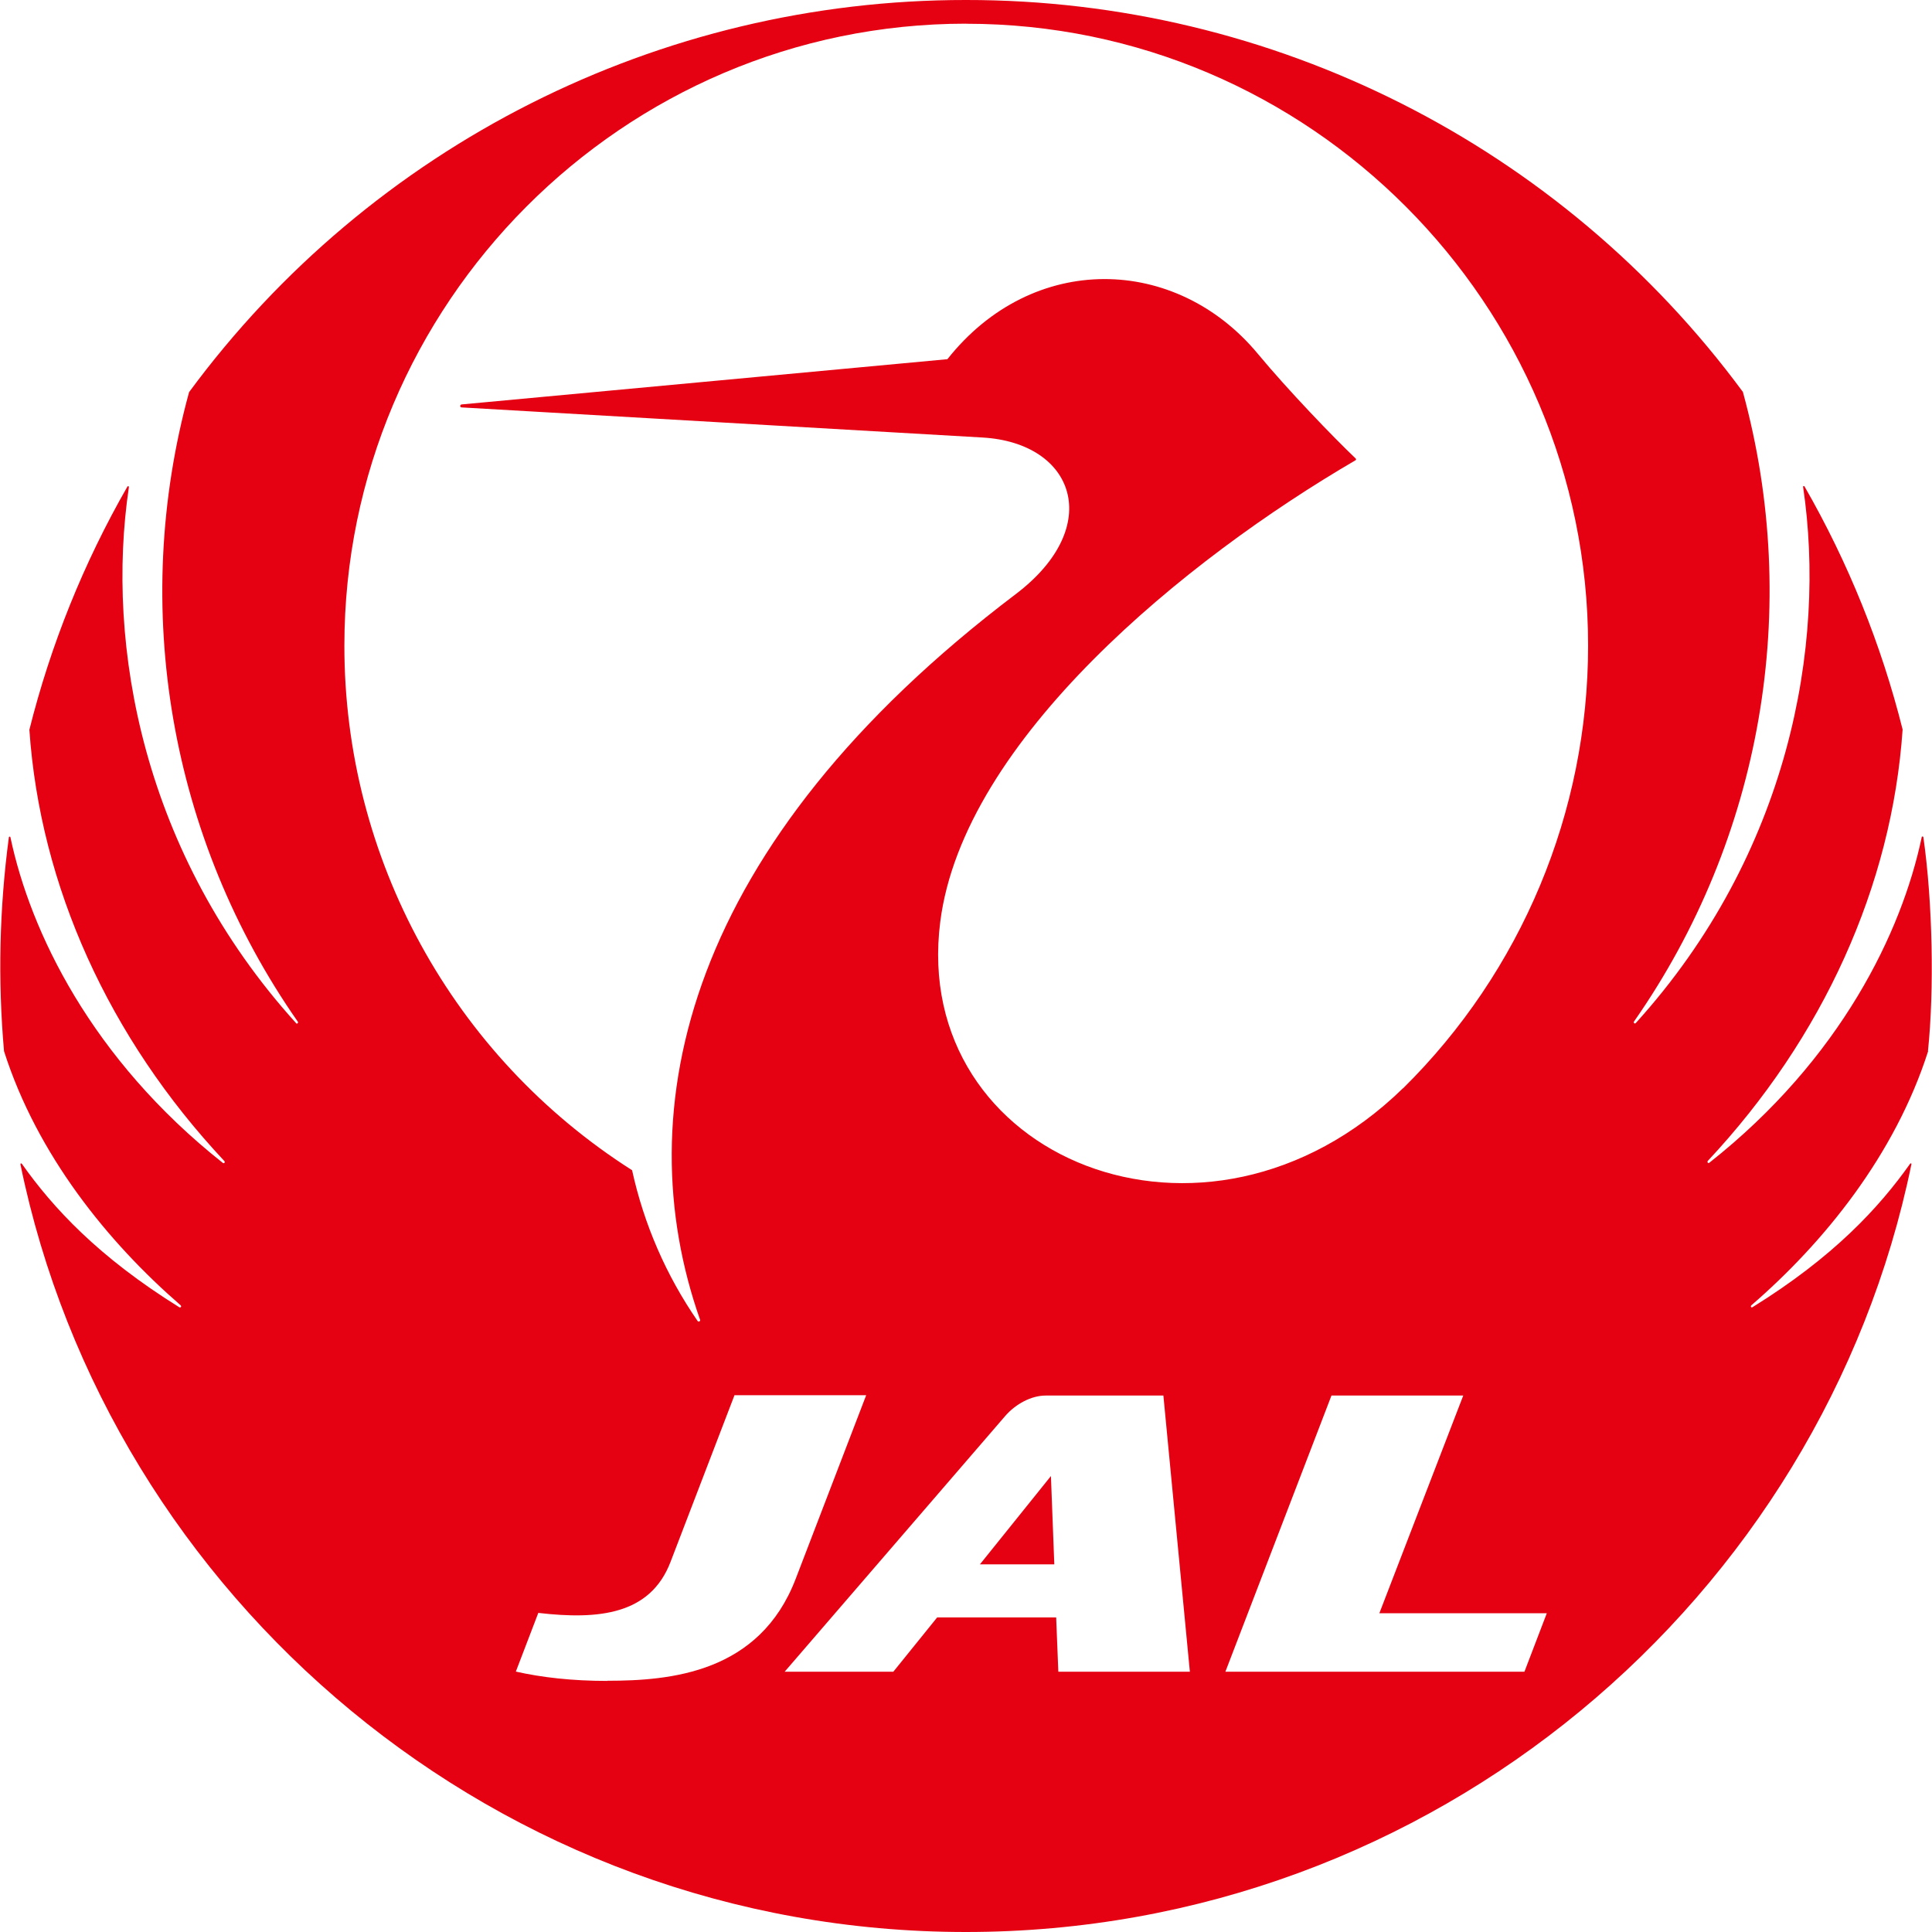
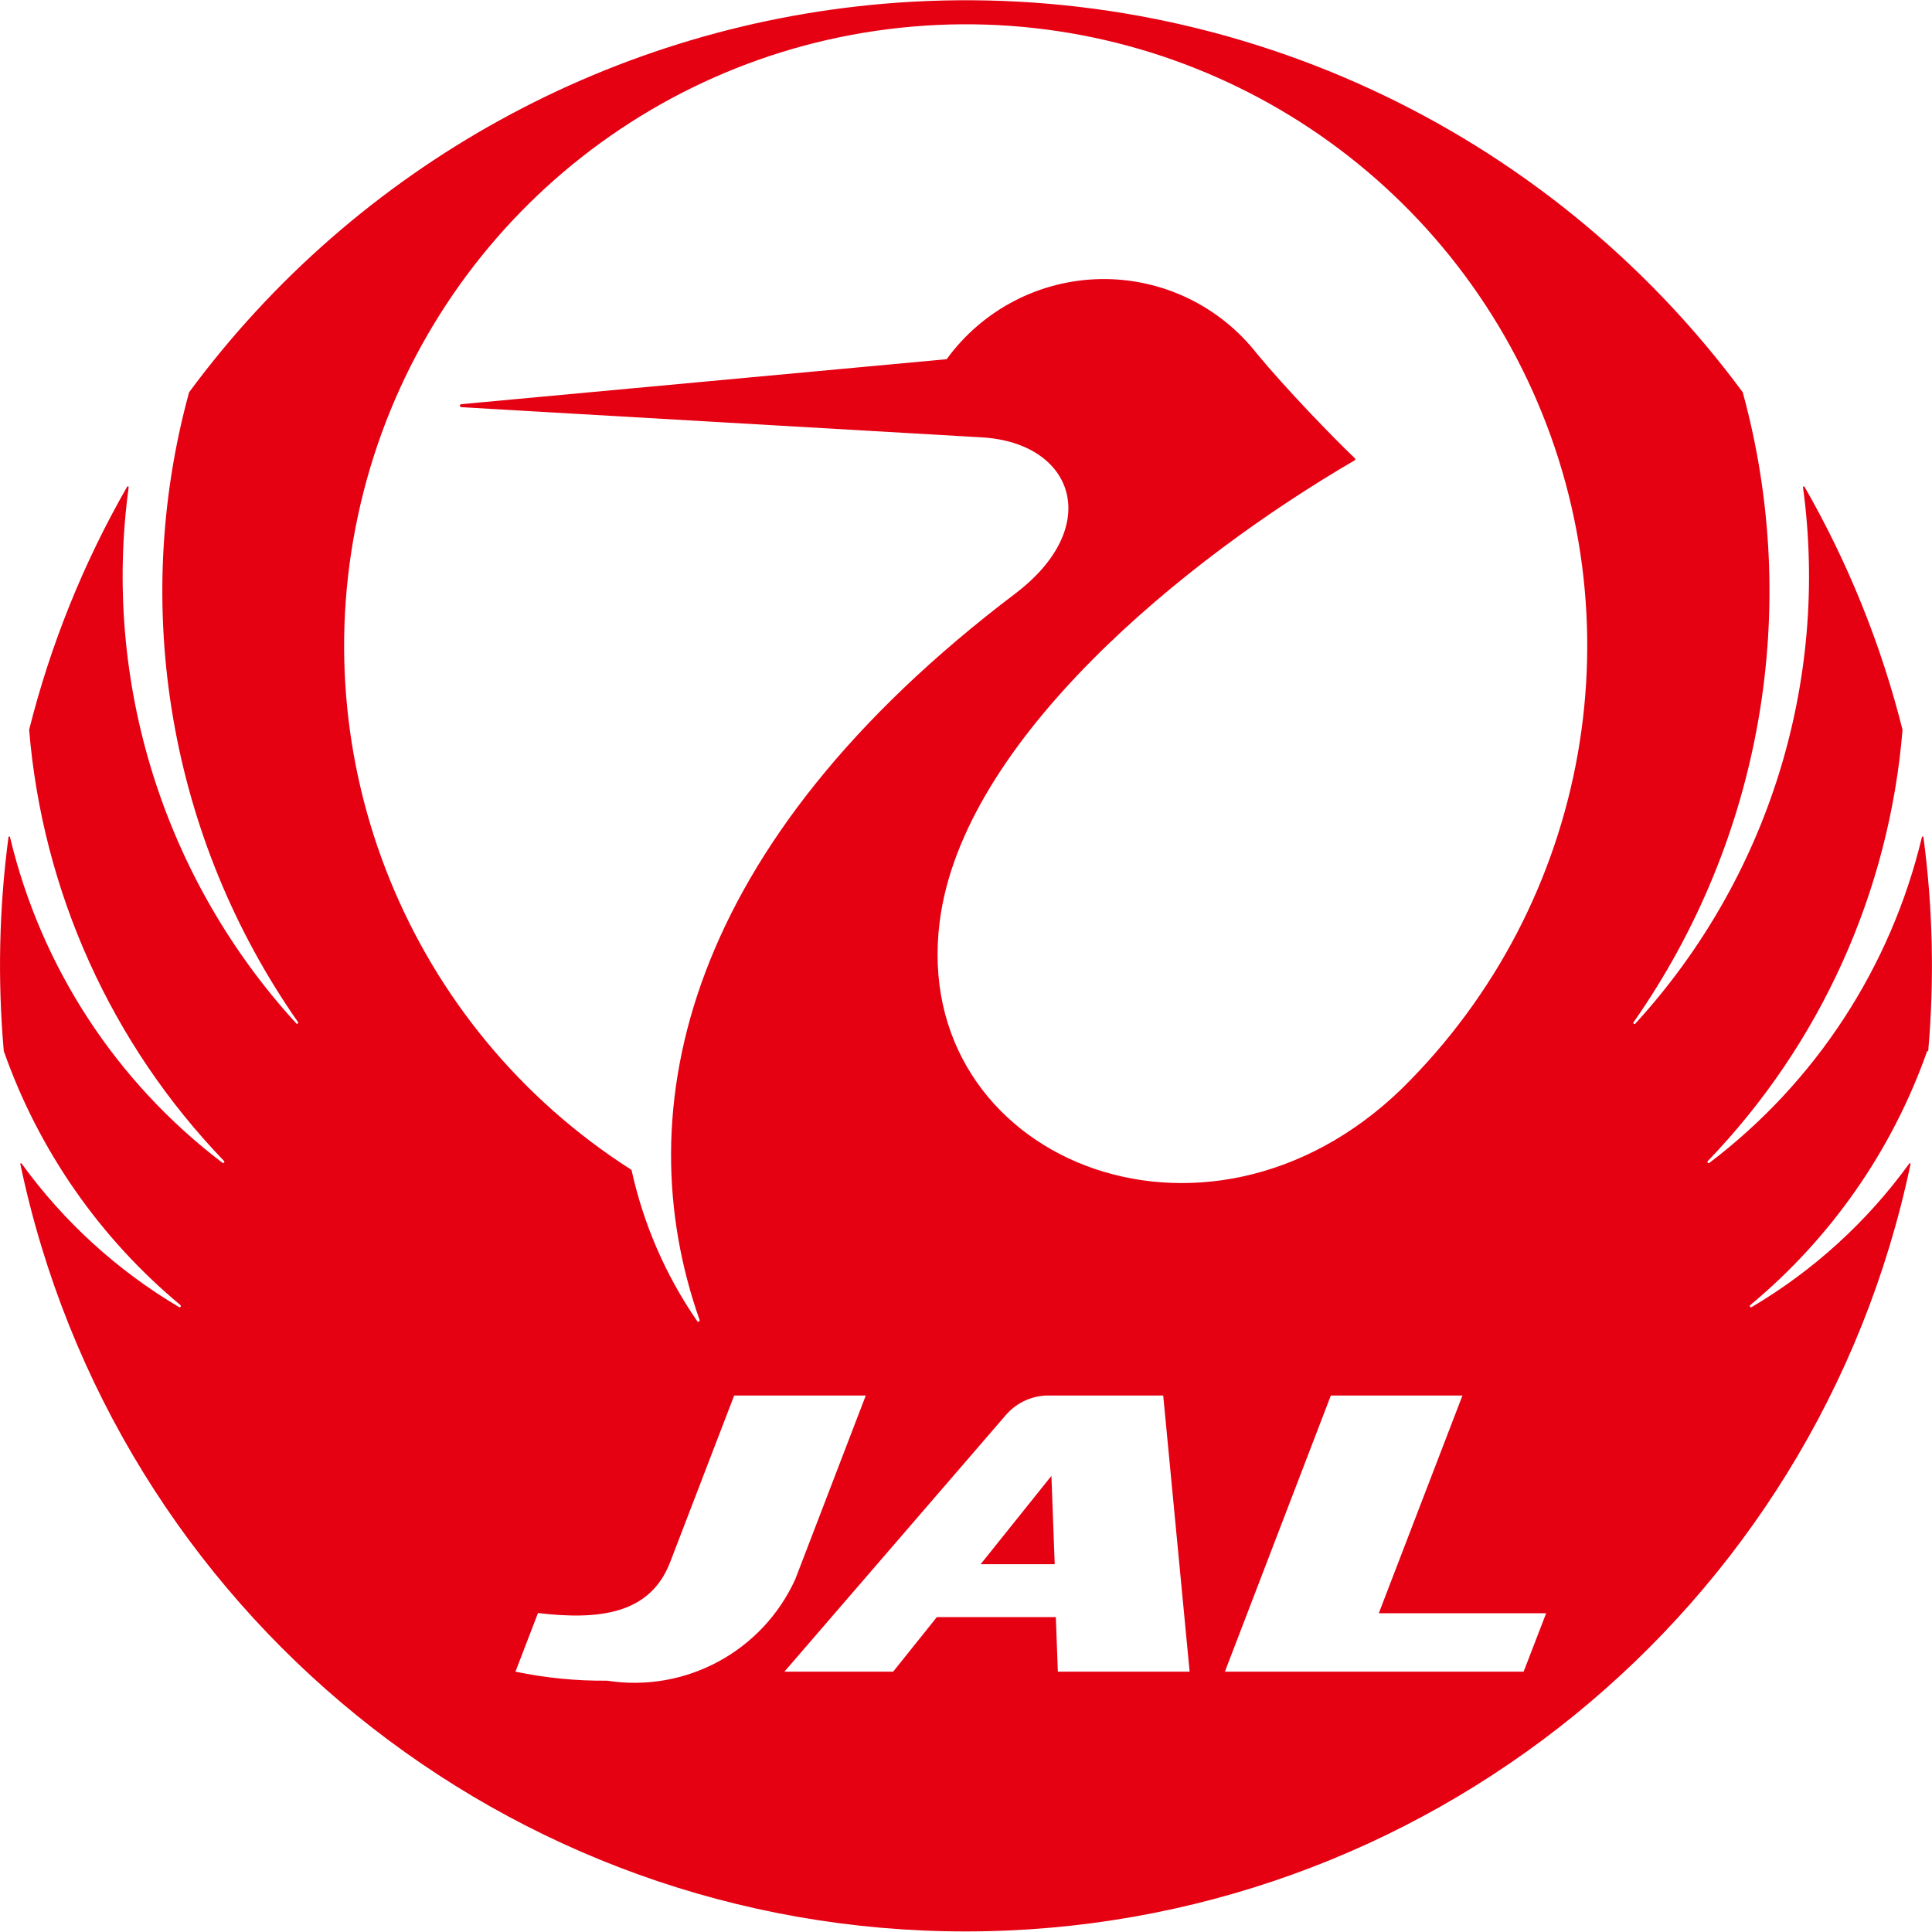
<svg xmlns="http://www.w3.org/2000/svg" role="img" viewBox="0 0 24 24">
-   <path d="M12 0a11.98 11.98 0 0 0-9.651 4.871 9.342 9.342 0 0 0 1.35 7.82c.011.015-.01.034-.02.02-1.904-2.103-2.37-4.696-2.078-6.658.002-.015-.012-.019-.019-.007A11.863 11.863 0 0 0 .365 9.065c.133 1.942.988 3.828 2.422 5.358.014.015-.004.035-.019.023C1.134 13.153.376 11.57.13 10.403c-.002-.014-.02-.014-.02 0a12.077 12.077 0 0 0-.06 2.655c.413 1.293 1.293 2.375 2.193 3.156.017.015 0 .035-.016.025-1.008-.626-1.572-1.24-1.954-1.78-.009-.013-.02-.007-.019.005C1.36 19.852 6.191 24 11.998 24c5.807 0 10.638-4.148 11.746-9.536.004-.012-.01-.018-.017-.006-.384.542-.948 1.155-1.956 1.78-.016.011-.03-.01-.014-.024.902-.78 1.782-1.865 2.195-3.156l-.002-.003c.079-.76.058-1.848-.057-2.654-.002-.014-.019-.014-.021 0-.246 1.17-1.002 2.752-2.638 4.043-.015.012-.031-.008-.019-.023 1.432-1.53 2.287-3.417 2.42-5.359a11.846 11.846 0 0 0-1.218-3.018c-.006-.012-.02-.008-.018.006.291 1.963-.174 4.556-2.078 6.658-.013.015-.033-.002-.023-.018a9.35 9.35 0 0 0 1.353-7.821A11.981 11.981 0 0 0 12 0Zm.002.295c4.27 0 7.726 3.487 7.726 7.726a7.722 7.722 0 0 1-2.297 5.497l-.004.002c-2.452 2.388-6.12.864-5.747-2.068.287-2.262 3.06-4.511 5.158-5.734.01-.006.01-.018 0-.025-.274-.26-.844-.853-1.212-1.297-1.016-1.225-2.795-1.275-3.857.066l-6.034.562c-.023.002-.025.037 0 .037l6.47.374c1.146.066 1.52 1.105.415 1.944-4.109 3.111-4.842 6.406-3.923 9.017.006.016-.02.03-.031.014a5.286 5.286 0 0 1-.814-1.873A7.718 7.718 0 0 1 4.278 8.02c0-4.239 3.454-7.726 7.724-7.726zM9.124 17.332h1.636l-.876 2.282c-.448 1.167-1.553 1.265-2.338 1.265v.002c-.44 0-.822-.044-1.138-.116l.279-.729c.75.087 1.39.023 1.642-.632zm3.866.004h1.462l.329 3.431h-1.634l-.027-.675h-1.478l-.545.675h-1.35l2.74-3.177c.13-.15.325-.254.503-.254zm3.55 0h1.637l-1.042 2.704h2.08l-.278.727h-3.715zm-3.485 1-.882 1.097h.924z" fill="#E50012" />
+   <path d="M11.138.034a11.996 11.996 0 0 0-8.789 4.839 9.345 9.345 0 0 0 1.351 7.821.014.014 0 1 1-.022.017A8.229 8.229 0 0 1 1.598 6.055c0-.015-.012-.019-.019-.008A11.879 11.879 0 0 0 .362 9.065a8.762 8.762 0 0 0 2.421 5.357.015.015 0 0 1-.019.023A7.172 7.172 0 0 1 .125 10.402c0-.015-.019-.015-.02 0a12.132 12.132 0 0 0-.058 2.655 7.22 7.22 0 0 0 2.193 3.154c.016.014 0.0.035-.016.026a6.506 6.506 0 0 1-1.954-1.781c-.007-.011-.02-.007-.017.006a11.996 11.996 0 0 0 23.48 0c0-.014-.009-.017-.017-.006a6.501 6.501 0 0 1-1.956 1.781c-.018.009-.032-.012-.016-.026a7.223 7.223 0 0 0 2.196-3.154h.013a12.128 12.128 0 0 0-.059-2.655c0-.015-.017-.015-.02 0a7.174 7.174 0 0 1-2.64 4.044.015.015 0 0 1-.019-.023 8.758 8.758 0 0 0 2.419-5.357 11.879 11.879 0 0 0-1.217-3.018c-.008-.011-.022-.007-.019.008a8.232 8.232 0 0 1-2.079 6.655.015.015 0 1 1-.023-.017 9.342 9.342 0 0 0 1.353-7.821A11.996 11.996 0 0 0 11.138.034zm.044.311a7.721 7.721 0 0 1 6.238 13.173l-.002.002c-2.454 2.387-6.117.862-5.745-2.07.286-2.26 3.058-4.511 5.156-5.732a.016.016 0 0 0 0-.027c-.275-.262-.847-.853-1.214-1.296a2.413 2.413 0 0 0-3.855.067l-6.032.559a.019.019 0 0 0 0 .037l6.466.375c1.147.065 1.521 1.106.415 1.943-4.107 3.113-4.84 6.407-3.919 9.019a.017.017 0 0 1-.031.014 5.304 5.304 0 0 1-.814-1.876A7.721 7.721 0 0 1 11.182.345ZM9.12 17.336h1.635l-.875 2.28a2.195 2.195 0 0 1-2.338 1.262 5.301 5.301 0 0 1-1.139-.112l.28-.728c.749.087 1.391.022 1.642-.633zm3.866 0h1.464l.328 3.43h-1.637l-.025-.678H11.638l-.543.678h-1.351l2.74-3.175a.701.701 0 0 1 .503-.255zm3.546 0h1.635l-1.039 2.704h2.079l-.28.726h-3.711zm-3.471.998-.879 1.097h.92z" fill="#E50012" />
</svg>
